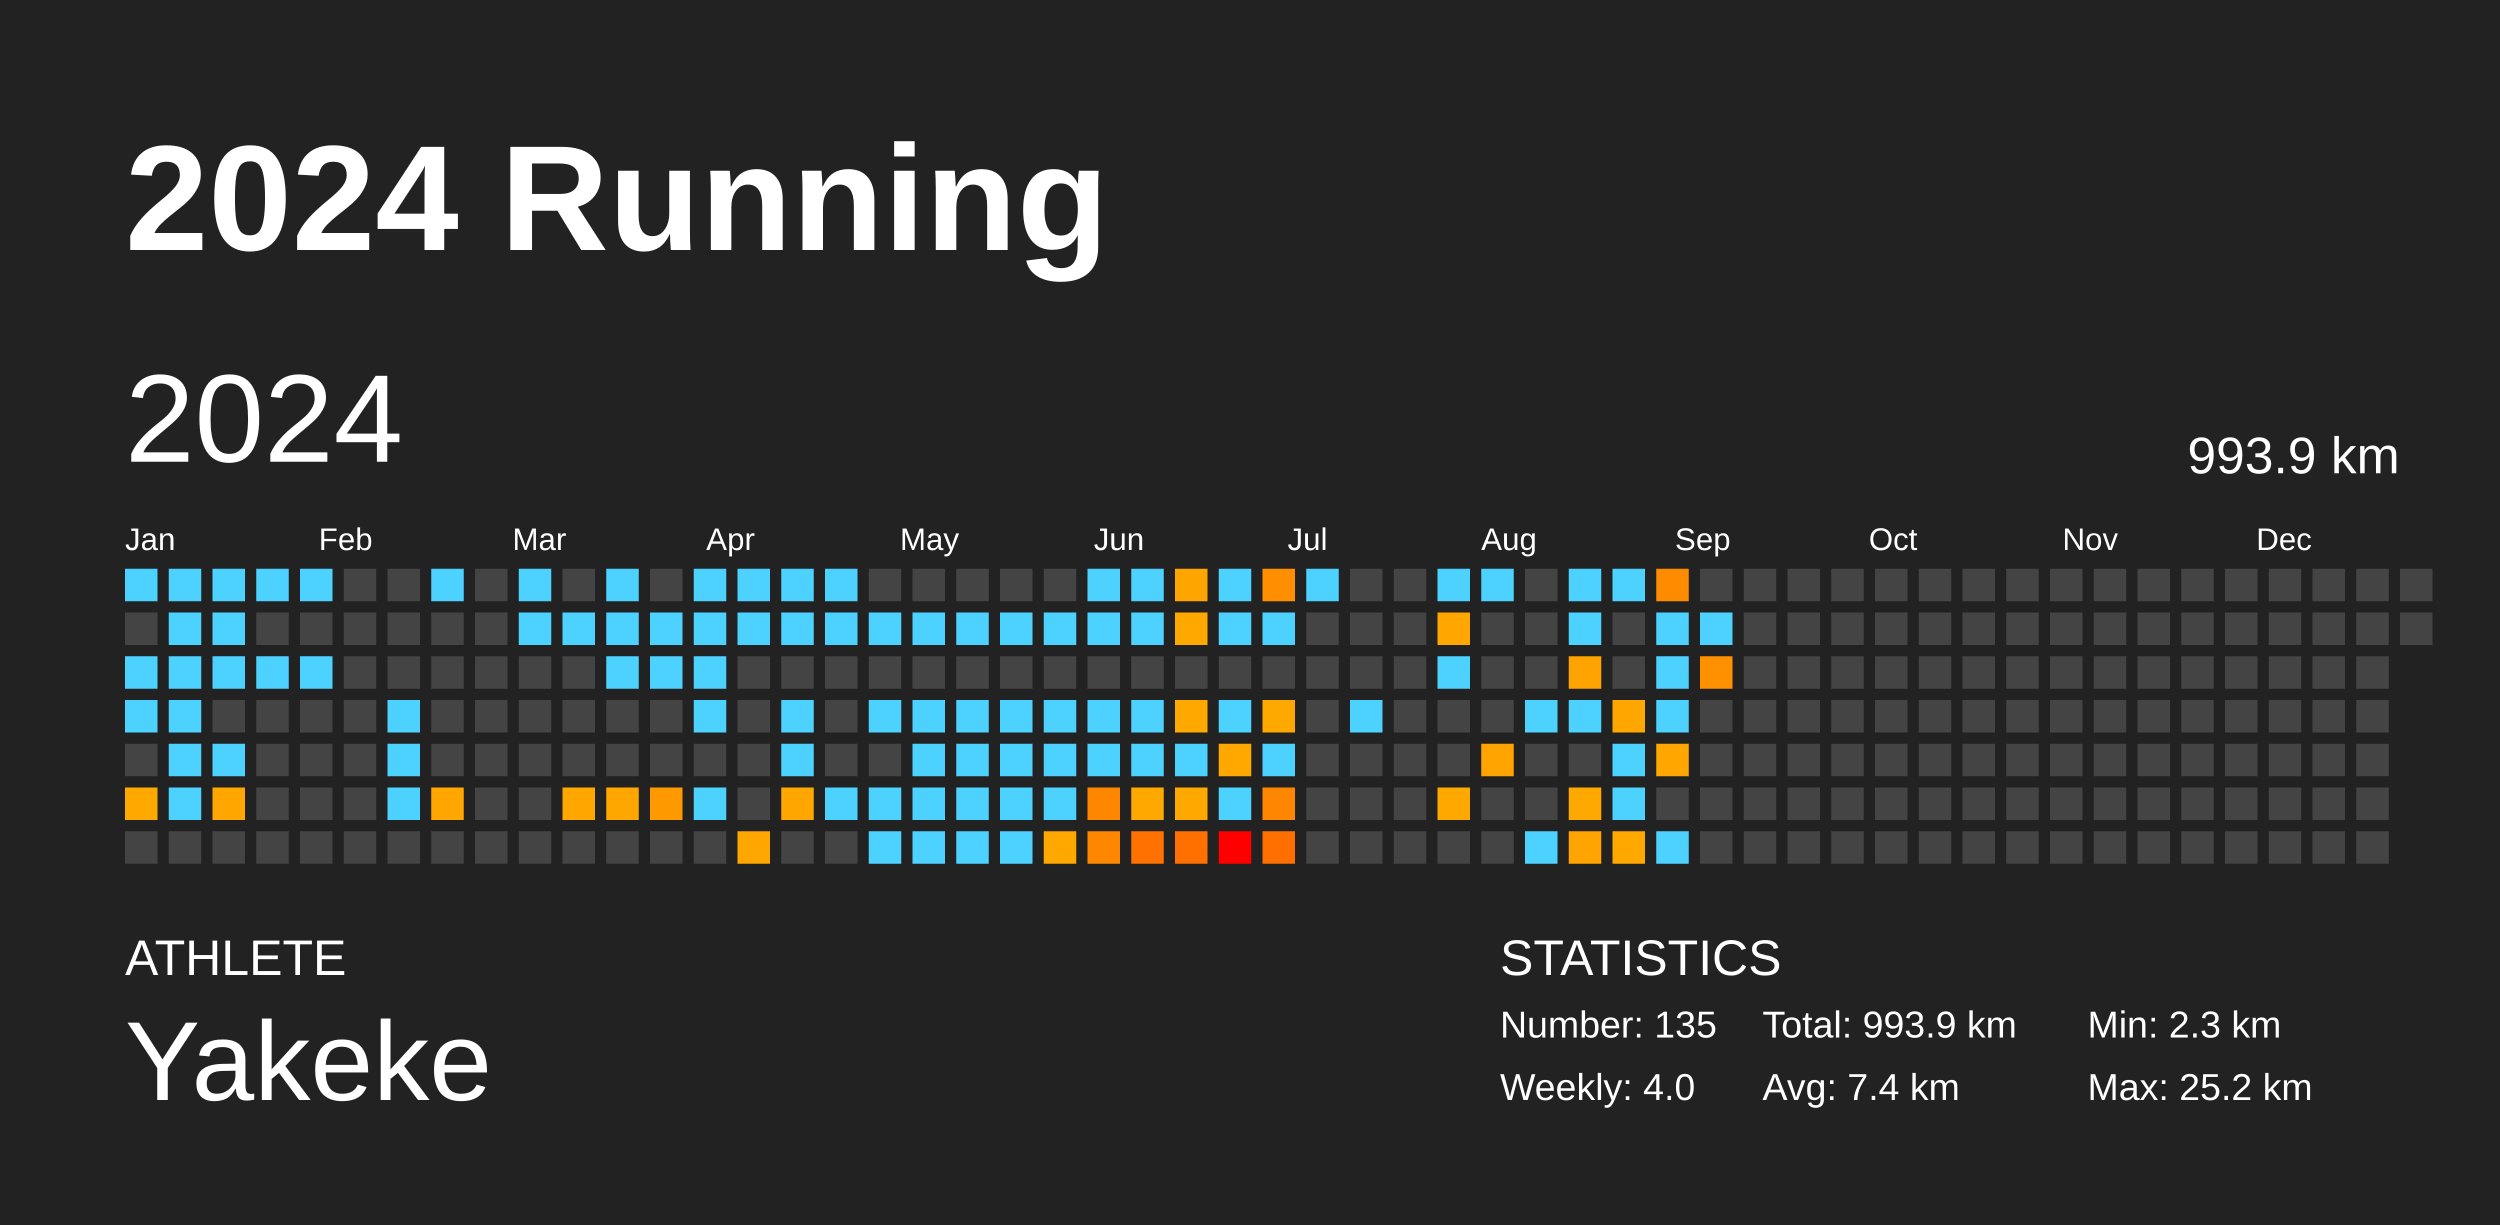
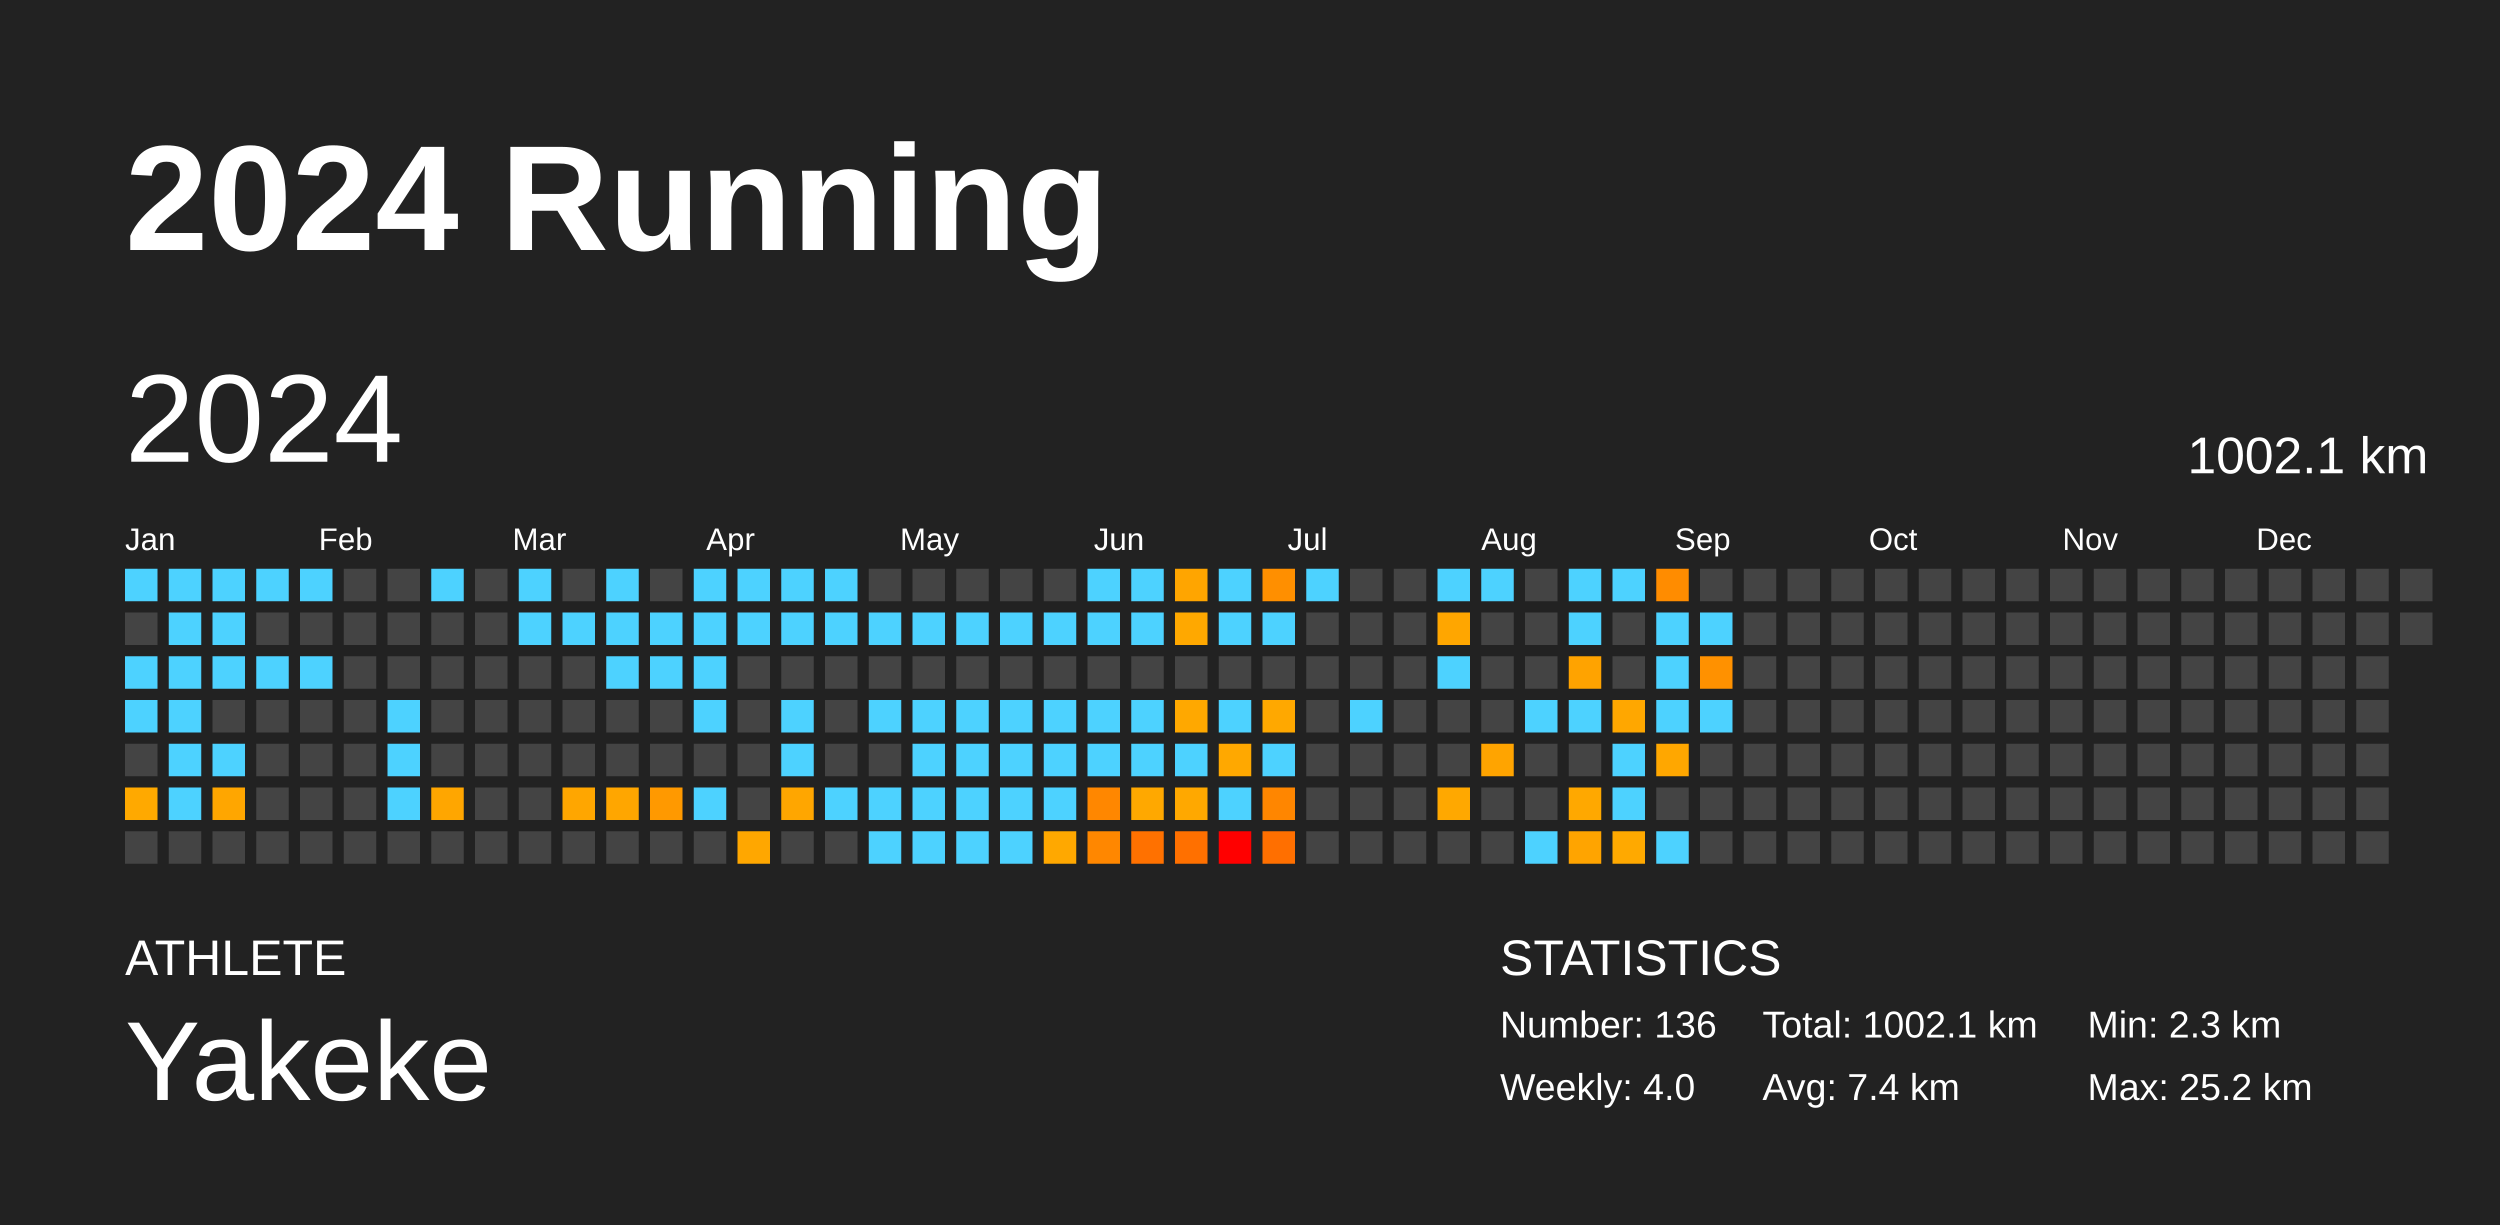
<svg xmlns="http://www.w3.org/2000/svg" baseProfile="full" height="98mm" version="1.1" viewBox="0,0,200,98" width="200mm">
  <defs />
  <rect fill="#222222" height="98" width="200" x="0" y="0" />
  <text fill="#FFFFFF" style="font-size:12px; font-family:Arial; font-weight:bold;" x="10" y="20">2024 Running</text>
  <text fill="#FFFFFF" style="font-size:4px; font-family:Arial" x="10" y="78">ATHLETE</text>
  <text fill="#FFFFFF" style="font-size:9px; font-family:Arial" x="10" y="88">Yakeke</text>
  <text fill="#FFFFFF" style="font-size:4px; font-family:Arial" x="120" y="78">STATISTICS</text>
-   <text fill="#FFFFFF" style="font-size:3px; font-family:Arial" x="120" y="83">Number: 135</text>
+   <text fill="#FFFFFF" style="font-size:3px; font-family:Arial" x="120" y="83">Number: 136</text>
  <text fill="#FFFFFF" style="font-size:3px; font-family:Arial" x="120" y="88">Weekly: 4.0</text>
-   <text fill="#FFFFFF" style="font-size:3px; font-family:Arial" x="141" y="83">Total: 993.9 km</text>
+   <text fill="#FFFFFF" style="font-size:3px; font-family:Arial" x="141" y="83">Total: 1002.1 km</text>
  <text fill="#FFFFFF" style="font-size:3px; font-family:Arial" x="141" y="88">Avg: 7.4 km</text>
  <text fill="#FFFFFF" style="font-size:3px; font-family:Arial" x="167" y="83">Min: 2.3 km</text>
  <text fill="#FFFFFF" style="font-size:3px; font-family:Arial" x="167" y="88">Max: 25.2 km</text>
  <text dominant-baseline="hanging" fill="#FFFFFF" style="font-size:10.0px; font-family:Arial;" x="10" y="30">2024</text>
-   <text dominant-baseline="hanging" fill="#FFFFFF" style="font-size:4.125px; font-family:Arial;" x="175" y="35">993.9 km</text>
+   <text dominant-baseline="hanging" fill="#FFFFFF" style="font-size:4.125px; font-family:Arial;" x="175" y="35">1002.1 km</text>
  <text fill="#FFFFFF" style="font-size:2.5px; font-family:Arial" x="10.0" y="44">Jan</text>
  <text fill="#FFFFFF" style="font-size:2.5px; font-family:Arial" x="25.5" y="44">Feb</text>
  <text fill="#FFFFFF" style="font-size:2.5px; font-family:Arial" x="41.0" y="44">Mar</text>
  <text fill="#FFFFFF" style="font-size:2.5px; font-family:Arial" x="56.5" y="44">Apr</text>
  <text fill="#FFFFFF" style="font-size:2.5px; font-family:Arial" x="72.0" y="44">May</text>
  <text fill="#FFFFFF" style="font-size:2.5px; font-family:Arial" x="87.5" y="44">Jun</text>
  <text fill="#FFFFFF" style="font-size:2.5px; font-family:Arial" x="103.0" y="44">Jul</text>
  <text fill="#FFFFFF" style="font-size:2.5px; font-family:Arial" x="118.5" y="44">Aug</text>
  <text fill="#FFFFFF" style="font-size:2.5px; font-family:Arial" x="134.0" y="44">Sep</text>
  <text fill="#FFFFFF" style="font-size:2.5px; font-family:Arial" x="149.5" y="44">Oct</text>
  <text fill="#FFFFFF" style="font-size:2.5px; font-family:Arial" x="165.0" y="44">Nov</text>
  <text fill="#FFFFFF" style="font-size:2.5px; font-family:Arial" x="180.5" y="44">Dec</text>
  <rect fill="#4dd2ff" height="2.6" width="2.6" x="10.0" y="45.5" />
  <rect fill="#444444" height="2.6" width="2.6" x="10.0" y="49.0" />
  <rect fill="#4dd2ff" height="2.6" width="2.6" x="10.0" y="52.5" />
  <rect fill="#4dd2ff" height="2.6" width="2.6" x="10.0" y="56.0" />
  <rect fill="#444444" height="2.6" width="2.6" x="10.0" y="59.5" />
  <rect fill="#ffa900" height="2.6" width="2.6" x="10.0" y="63.0" />
  <rect fill="#444444" height="2.6" width="2.6" x="10.0" y="66.5" />
  <rect fill="#4dd2ff" height="2.6" width="2.6" x="13.5" y="45.5" />
  <rect fill="#4dd2ff" height="2.6" width="2.6" x="13.5" y="49.0" />
  <rect fill="#4dd2ff" height="2.6" width="2.6" x="13.5" y="52.5" />
  <rect fill="#4dd2ff" height="2.6" width="2.6" x="13.5" y="56.0" />
  <rect fill="#4dd2ff" height="2.6" width="2.6" x="13.5" y="59.5" />
  <rect fill="#4dd2ff" height="2.6" width="2.6" x="13.5" y="63.0" />
  <rect fill="#444444" height="2.6" width="2.6" x="13.5" y="66.5" />
  <rect fill="#4dd2ff" height="2.6" width="2.6" x="17.0" y="45.5" />
  <rect fill="#4dd2ff" height="2.6" width="2.6" x="17.0" y="49.0" />
  <rect fill="#4dd2ff" height="2.6" width="2.6" x="17.0" y="52.5" />
  <rect fill="#444444" height="2.6" width="2.6" x="17.0" y="56.0" />
  <rect fill="#4dd2ff" height="2.6" width="2.6" x="17.0" y="59.5" />
  <rect fill="#ffa600" height="2.6" width="2.6" x="17.0" y="63.0" />
  <rect fill="#444444" height="2.6" width="2.6" x="17.0" y="66.5" />
  <rect fill="#4dd2ff" height="2.6" width="2.6" x="20.5" y="45.5" />
  <rect fill="#444444" height="2.6" width="2.6" x="20.5" y="49.0" />
  <rect fill="#4dd2ff" height="2.6" width="2.6" x="20.5" y="52.5" />
  <rect fill="#444444" height="2.6" width="2.6" x="20.5" y="56.0" />
  <rect fill="#444444" height="2.6" width="2.6" x="20.5" y="59.5" />
  <rect fill="#444444" height="2.6" width="2.6" x="20.5" y="63.0" />
  <rect fill="#444444" height="2.6" width="2.6" x="20.5" y="66.5" />
  <rect fill="#4dd2ff" height="2.6" width="2.6" x="24.0" y="45.5" />
  <rect fill="#444444" height="2.6" width="2.6" x="24.0" y="49.0" />
  <rect fill="#4dd2ff" height="2.6" width="2.6" x="24.0" y="52.5" />
  <rect fill="#444444" height="2.6" width="2.6" x="24.0" y="56.0" />
  <rect fill="#444444" height="2.6" width="2.6" x="24.0" y="59.5" />
  <rect fill="#444444" height="2.6" width="2.6" x="24.0" y="63.0" />
  <rect fill="#444444" height="2.6" width="2.6" x="24.0" y="66.5" />
  <rect fill="#444444" height="2.6" width="2.6" x="27.5" y="45.5" />
  <rect fill="#444444" height="2.6" width="2.6" x="27.5" y="49.0" />
  <rect fill="#444444" height="2.6" width="2.6" x="27.5" y="52.5" />
  <rect fill="#444444" height="2.6" width="2.6" x="27.5" y="56.0" />
  <rect fill="#444444" height="2.6" width="2.6" x="27.5" y="59.5" />
  <rect fill="#444444" height="2.6" width="2.6" x="27.5" y="63.0" />
  <rect fill="#444444" height="2.6" width="2.6" x="27.5" y="66.5" />
  <rect fill="#444444" height="2.6" width="2.6" x="31.0" y="45.5" />
  <rect fill="#444444" height="2.6" width="2.6" x="31.0" y="49.0" />
  <rect fill="#444444" height="2.6" width="2.6" x="31.0" y="52.5" />
  <rect fill="#4dd2ff" height="2.6" width="2.6" x="31.0" y="56.0" />
  <rect fill="#4dd2ff" height="2.6" width="2.6" x="31.0" y="59.5" />
  <rect fill="#4dd2ff" height="2.6" width="2.6" x="31.0" y="63.0" />
  <rect fill="#444444" height="2.6" width="2.6" x="31.0" y="66.5" />
  <rect fill="#4dd2ff" height="2.6" width="2.6" x="34.5" y="45.5" />
  <rect fill="#444444" height="2.6" width="2.6" x="34.5" y="49.0" />
  <rect fill="#444444" height="2.6" width="2.6" x="34.5" y="52.5" />
  <rect fill="#444444" height="2.6" width="2.6" x="34.5" y="56.0" />
  <rect fill="#444444" height="2.6" width="2.6" x="34.5" y="59.5" />
  <rect fill="#ffa600" height="2.6" width="2.6" x="34.5" y="63.0" />
  <rect fill="#444444" height="2.6" width="2.6" x="34.5" y="66.5" />
  <rect fill="#444444" height="2.6" width="2.6" x="38.0" y="45.5" />
  <rect fill="#444444" height="2.6" width="2.6" x="38.0" y="49.0" />
  <rect fill="#444444" height="2.6" width="2.6" x="38.0" y="52.5" />
  <rect fill="#444444" height="2.6" width="2.6" x="38.0" y="56.0" />
  <rect fill="#444444" height="2.6" width="2.6" x="38.0" y="59.5" />
  <rect fill="#444444" height="2.6" width="2.6" x="38.0" y="63.0" />
  <rect fill="#444444" height="2.6" width="2.6" x="38.0" y="66.5" />
  <rect fill="#4dd2ff" height="2.6" width="2.6" x="41.5" y="45.5" />
  <rect fill="#4dd2ff" height="2.6" width="2.6" x="41.5" y="49.0" />
  <rect fill="#444444" height="2.6" width="2.6" x="41.5" y="52.5" />
  <rect fill="#444444" height="2.6" width="2.6" x="41.5" y="56.0" />
  <rect fill="#444444" height="2.6" width="2.6" x="41.5" y="59.5" />
  <rect fill="#444444" height="2.6" width="2.6" x="41.5" y="63.0" />
  <rect fill="#444444" height="2.6" width="2.6" x="41.5" y="66.5" />
  <rect fill="#444444" height="2.6" width="2.6" x="45.0" y="45.5" />
  <rect fill="#4dd2ff" height="2.6" width="2.6" x="45.0" y="49.0" />
  <rect fill="#444444" height="2.6" width="2.6" x="45.0" y="52.5" />
  <rect fill="#444444" height="2.6" width="2.6" x="45.0" y="56.0" />
  <rect fill="#444444" height="2.6" width="2.6" x="45.0" y="59.5" />
  <rect fill="#ffa600" height="2.6" width="2.6" x="45.0" y="63.0" />
  <rect fill="#444444" height="2.6" width="2.6" x="45.0" y="66.5" />
  <rect fill="#4dd2ff" height="2.6" width="2.6" x="48.5" y="45.5" />
  <rect fill="#4dd2ff" height="2.6" width="2.6" x="48.5" y="49.0" />
  <rect fill="#4dd2ff" height="2.6" width="2.6" x="48.5" y="52.5" />
  <rect fill="#444444" height="2.6" width="2.6" x="48.5" y="56.0" />
  <rect fill="#444444" height="2.6" width="2.6" x="48.5" y="59.5" />
  <rect fill="#ffa600" height="2.6" width="2.6" x="48.5" y="63.0" />
  <rect fill="#444444" height="2.6" width="2.6" x="48.5" y="66.5" />
  <rect fill="#444444" height="2.6" width="2.6" x="52.0" y="45.5" />
  <rect fill="#4dd2ff" height="2.6" width="2.6" x="52.0" y="49.0" />
  <rect fill="#4dd2ff" height="2.6" width="2.6" x="52.0" y="52.5" />
  <rect fill="#444444" height="2.6" width="2.6" x="52.0" y="56.0" />
  <rect fill="#444444" height="2.6" width="2.6" x="52.0" y="59.5" />
  <rect fill="#ff9900" height="2.6" width="2.6" x="52.0" y="63.0" />
  <rect fill="#444444" height="2.6" width="2.6" x="52.0" y="66.5" />
  <rect fill="#4dd2ff" height="2.6" width="2.6" x="55.5" y="45.5" />
  <rect fill="#4dd2ff" height="2.6" width="2.6" x="55.5" y="49.0" />
  <rect fill="#4dd2ff" height="2.6" width="2.6" x="55.5" y="52.5" />
  <rect fill="#4dd2ff" height="2.6" width="2.6" x="55.5" y="56.0" />
  <rect fill="#444444" height="2.6" width="2.6" x="55.5" y="59.5" />
  <rect fill="#4dd2ff" height="2.6" width="2.6" x="55.5" y="63.0" />
  <rect fill="#444444" height="2.6" width="2.6" x="55.5" y="66.5" />
  <rect fill="#4dd2ff" height="2.6" width="2.6" x="59.0" y="45.5" />
  <rect fill="#4dd2ff" height="2.6" width="2.6" x="59.0" y="49.0" />
  <rect fill="#444444" height="2.6" width="2.6" x="59.0" y="52.5" />
  <rect fill="#444444" height="2.6" width="2.6" x="59.0" y="56.0" />
  <rect fill="#444444" height="2.6" width="2.6" x="59.0" y="59.5" />
  <rect fill="#444444" height="2.6" width="2.6" x="59.0" y="63.0" />
  <rect fill="#ffa700" height="2.6" width="2.6" x="59.0" y="66.5" />
  <rect fill="#4dd2ff" height="2.6" width="2.6" x="62.5" y="45.5" />
  <rect fill="#4dd2ff" height="2.6" width="2.6" x="62.5" y="49.0" />
  <rect fill="#444444" height="2.6" width="2.6" x="62.5" y="52.5" />
  <rect fill="#4dd2ff" height="2.6" width="2.6" x="62.5" y="56.0" />
  <rect fill="#4dd2ff" height="2.6" width="2.6" x="62.5" y="59.5" />
  <rect fill="#ffa600" height="2.6" width="2.6" x="62.5" y="63.0" />
  <rect fill="#444444" height="2.6" width="2.6" x="62.5" y="66.5" />
  <rect fill="#4dd2ff" height="2.6" width="2.6" x="66.0" y="45.5" />
  <rect fill="#4dd2ff" height="2.6" width="2.6" x="66.0" y="49.0" />
  <rect fill="#444444" height="2.6" width="2.6" x="66.0" y="52.5" />
  <rect fill="#444444" height="2.6" width="2.6" x="66.0" y="56.0" />
  <rect fill="#444444" height="2.6" width="2.6" x="66.0" y="59.5" />
  <rect fill="#4dd2ff" height="2.6" width="2.6" x="66.0" y="63.0" />
  <rect fill="#444444" height="2.6" width="2.6" x="66.0" y="66.5" />
  <rect fill="#444444" height="2.6" width="2.6" x="69.5" y="45.5" />
  <rect fill="#4dd2ff" height="2.6" width="2.6" x="69.5" y="49.0" />
  <rect fill="#444444" height="2.6" width="2.6" x="69.5" y="52.5" />
  <rect fill="#4dd2ff" height="2.6" width="2.6" x="69.5" y="56.0" />
  <rect fill="#444444" height="2.6" width="2.6" x="69.5" y="59.5" />
  <rect fill="#4dd2ff" height="2.6" width="2.6" x="69.5" y="63.0" />
  <rect fill="#4dd2ff" height="2.6" width="2.6" x="69.5" y="66.5" />
  <rect fill="#444444" height="2.6" width="2.6" x="73.0" y="45.5" />
  <rect fill="#4dd2ff" height="2.6" width="2.6" x="73.0" y="49.0" />
  <rect fill="#444444" height="2.6" width="2.6" x="73.0" y="52.5" />
  <rect fill="#4dd2ff" height="2.6" width="2.6" x="73.0" y="56.0" />
  <rect fill="#4dd2ff" height="2.6" width="2.6" x="73.0" y="59.5" />
  <rect fill="#4dd2ff" height="2.6" width="2.6" x="73.0" y="63.0" />
  <rect fill="#4dd2ff" height="2.6" width="2.6" x="73.0" y="66.5" />
  <rect fill="#444444" height="2.6" width="2.6" x="76.5" y="45.5" />
  <rect fill="#4dd2ff" height="2.6" width="2.6" x="76.5" y="49.0" />
  <rect fill="#444444" height="2.6" width="2.6" x="76.5" y="52.5" />
  <rect fill="#4dd2ff" height="2.6" width="2.6" x="76.5" y="56.0" />
  <rect fill="#4dd2ff" height="2.6" width="2.6" x="76.5" y="59.5" />
  <rect fill="#4dd2ff" height="2.6" width="2.6" x="76.5" y="63.0" />
  <rect fill="#4dd2ff" height="2.6" width="2.6" x="76.5" y="66.5" />
  <rect fill="#444444" height="2.6" width="2.6" x="80.0" y="45.5" />
  <rect fill="#4dd2ff" height="2.6" width="2.6" x="80.0" y="49.0" />
  <rect fill="#444444" height="2.6" width="2.6" x="80.0" y="52.5" />
  <rect fill="#4dd2ff" height="2.6" width="2.6" x="80.0" y="56.0" />
  <rect fill="#4dd2ff" height="2.6" width="2.6" x="80.0" y="59.5" />
  <rect fill="#4dd2ff" height="2.6" width="2.6" x="80.0" y="63.0" />
  <rect fill="#4dd2ff" height="2.6" width="2.6" x="80.0" y="66.5" />
  <rect fill="#444444" height="2.6" width="2.6" x="83.5" y="45.5" />
  <rect fill="#4dd2ff" height="2.6" width="2.6" x="83.5" y="49.0" />
  <rect fill="#444444" height="2.6" width="2.6" x="83.5" y="52.5" />
  <rect fill="#4dd2ff" height="2.6" width="2.6" x="83.5" y="56.0" />
  <rect fill="#4dd2ff" height="2.6" width="2.6" x="83.5" y="59.5" />
  <rect fill="#4dd2ff" height="2.6" width="2.6" x="83.5" y="63.0" />
  <rect fill="#ffa800" height="2.6" width="2.6" x="83.5" y="66.5" />
  <rect fill="#4dd2ff" height="2.6" width="2.6" x="87.0" y="45.5" />
  <rect fill="#4dd2ff" height="2.6" width="2.6" x="87.0" y="49.0" />
  <rect fill="#444444" height="2.6" width="2.6" x="87.0" y="52.5" />
  <rect fill="#4dd2ff" height="2.6" width="2.6" x="87.0" y="56.0" />
  <rect fill="#4dd2ff" height="2.6" width="2.6" x="87.0" y="59.5" />
  <rect fill="#ff8700" height="2.6" width="2.6" x="87.0" y="63.0" />
  <rect fill="#ff8700" height="2.6" width="2.6" x="87.0" y="66.5" />
  <rect fill="#4dd2ff" height="2.6" width="2.6" x="90.5" y="45.5" />
  <rect fill="#4dd2ff" height="2.6" width="2.6" x="90.5" y="49.0" />
  <rect fill="#444444" height="2.6" width="2.6" x="90.5" y="52.5" />
  <rect fill="#4dd2ff" height="2.6" width="2.6" x="90.5" y="56.0" />
  <rect fill="#4dd2ff" height="2.6" width="2.6" x="90.5" y="59.5" />
  <rect fill="#ffa800" height="2.6" width="2.6" x="90.5" y="63.0" />
  <rect fill="#ff7100" height="2.6" width="2.6" x="90.5" y="66.5" />
  <rect fill="#ffa500" height="2.6" width="2.6" x="94.0" y="45.5" />
  <rect fill="#ffa800" height="2.6" width="2.6" x="94.0" y="49.0" />
  <rect fill="#444444" height="2.6" width="2.6" x="94.0" y="52.5" />
  <rect fill="#ffa800" height="2.6" width="2.6" x="94.0" y="56.0" />
  <rect fill="#4dd2ff" height="2.6" width="2.6" x="94.0" y="59.5" />
  <rect fill="#ffa800" height="2.6" width="2.6" x="94.0" y="63.0" />
  <rect fill="#ff7000" height="2.6" width="2.6" x="94.0" y="66.5" />
  <rect fill="#4dd2ff" height="2.6" width="2.6" x="97.5" y="45.5" />
  <rect fill="#4dd2ff" height="2.6" width="2.6" x="97.5" y="49.0" />
  <rect fill="#444444" height="2.6" width="2.6" x="97.5" y="52.5" />
  <rect fill="#4dd2ff" height="2.6" width="2.6" x="97.5" y="56.0" />
  <rect fill="#ffa800" height="2.6" width="2.6" x="97.5" y="59.5" />
  <rect fill="#4dd2ff" height="2.6" width="2.6" x="97.5" y="63.0" />
  <rect fill="red" height="2.6" width="2.6" x="97.5" y="66.5" />
  <rect fill="#ff8f00" height="2.6" width="2.6" x="101.0" y="45.5" />
  <rect fill="#4dd2ff" height="2.6" width="2.6" x="101.0" y="49.0" />
  <rect fill="#444444" height="2.6" width="2.6" x="101.0" y="52.5" />
  <rect fill="#ffa800" height="2.6" width="2.6" x="101.0" y="56.0" />
  <rect fill="#4dd2ff" height="2.6" width="2.6" x="101.0" y="59.5" />
  <rect fill="#ff8600" height="2.6" width="2.6" x="101.0" y="63.0" />
  <rect fill="#ff6f00" height="2.6" width="2.6" x="101.0" y="66.5" />
  <rect fill="#4dd2ff" height="2.6" width="2.6" x="104.5" y="45.5" />
  <rect fill="#444444" height="2.6" width="2.6" x="104.5" y="49.0" />
  <rect fill="#444444" height="2.6" width="2.6" x="104.5" y="52.5" />
  <rect fill="#444444" height="2.6" width="2.6" x="104.5" y="56.0" />
  <rect fill="#444444" height="2.6" width="2.6" x="104.5" y="59.5" />
  <rect fill="#444444" height="2.6" width="2.6" x="104.5" y="63.0" />
  <rect fill="#444444" height="2.6" width="2.6" x="104.5" y="66.5" />
  <rect fill="#444444" height="2.6" width="2.6" x="108.0" y="45.5" />
  <rect fill="#444444" height="2.6" width="2.6" x="108.0" y="49.0" />
  <rect fill="#444444" height="2.6" width="2.6" x="108.0" y="52.5" />
  <rect fill="#4dd2ff" height="2.6" width="2.6" x="108.0" y="56.0" />
  <rect fill="#444444" height="2.6" width="2.6" x="108.0" y="59.5" />
  <rect fill="#444444" height="2.6" width="2.6" x="108.0" y="63.0" />
  <rect fill="#444444" height="2.6" width="2.6" x="108.0" y="66.5" />
  <rect fill="#444444" height="2.6" width="2.6" x="111.5" y="45.5" />
  <rect fill="#444444" height="2.6" width="2.6" x="111.5" y="49.0" />
  <rect fill="#444444" height="2.6" width="2.6" x="111.5" y="52.5" />
  <rect fill="#444444" height="2.6" width="2.6" x="111.5" y="56.0" />
  <rect fill="#444444" height="2.6" width="2.6" x="111.5" y="59.5" />
  <rect fill="#444444" height="2.6" width="2.6" x="111.5" y="63.0" />
  <rect fill="#444444" height="2.6" width="2.6" x="111.5" y="66.5" />
  <rect fill="#4dd2ff" height="2.6" width="2.6" x="115.0" y="45.5" />
  <rect fill="#ffa600" height="2.6" width="2.6" x="115.0" y="49.0" />
  <rect fill="#4dd2ff" height="2.6" width="2.6" x="115.0" y="52.5" />
  <rect fill="#444444" height="2.6" width="2.6" x="115.0" y="56.0" />
  <rect fill="#444444" height="2.6" width="2.6" x="115.0" y="59.5" />
  <rect fill="#ffa800" height="2.6" width="2.6" x="115.0" y="63.0" />
  <rect fill="#444444" height="2.6" width="2.6" x="115.0" y="66.5" />
  <rect fill="#4dd2ff" height="2.6" width="2.6" x="118.5" y="45.5" />
  <rect fill="#444444" height="2.6" width="2.6" x="118.5" y="49.0" />
  <rect fill="#444444" height="2.6" width="2.6" x="118.5" y="52.5" />
  <rect fill="#444444" height="2.6" width="2.6" x="118.5" y="56.0" />
  <rect fill="#ffa400" height="2.6" width="2.6" x="118.5" y="59.5" />
  <rect fill="#444444" height="2.6" width="2.6" x="118.5" y="63.0" />
  <rect fill="#444444" height="2.6" width="2.6" x="118.5" y="66.5" />
  <rect fill="#444444" height="2.6" width="2.6" x="122.0" y="45.5" />
  <rect fill="#444444" height="2.6" width="2.6" x="122.0" y="49.0" />
  <rect fill="#444444" height="2.6" width="2.6" x="122.0" y="52.5" />
  <rect fill="#4dd2ff" height="2.6" width="2.6" x="122.0" y="56.0" />
  <rect fill="#444444" height="2.6" width="2.6" x="122.0" y="59.5" />
  <rect fill="#444444" height="2.6" width="2.6" x="122.0" y="63.0" />
  <rect fill="#4dd2ff" height="2.6" width="2.6" x="122.0" y="66.5" />
  <rect fill="#4dd2ff" height="2.6" width="2.6" x="125.5" y="45.5" />
  <rect fill="#4dd2ff" height="2.6" width="2.6" x="125.5" y="49.0" />
  <rect fill="#ffa300" height="2.6" width="2.6" x="125.5" y="52.5" />
  <rect fill="#4dd2ff" height="2.6" width="2.6" x="125.5" y="56.0" />
  <rect fill="#444444" height="2.6" width="2.6" x="125.5" y="59.5" />
  <rect fill="#ffa800" height="2.6" width="2.6" x="125.5" y="63.0" />
  <rect fill="#ffa400" height="2.6" width="2.6" x="125.5" y="66.5" />
  <rect fill="#4dd2ff" height="2.6" width="2.6" x="129.0" y="45.5" />
  <rect fill="#444444" height="2.6" width="2.6" x="129.0" y="49.0" />
  <rect fill="#444444" height="2.6" width="2.6" x="129.0" y="52.5" />
  <rect fill="#ffa700" height="2.6" width="2.6" x="129.0" y="56.0" />
  <rect fill="#4dd2ff" height="2.6" width="2.6" x="129.0" y="59.5" />
  <rect fill="#4dd2ff" height="2.6" width="2.6" x="129.0" y="63.0" />
  <rect fill="#ffa900" height="2.6" width="2.6" x="129.0" y="66.5" />
  <rect fill="#ff8c00" height="2.6" width="2.6" x="132.5" y="45.5" />
  <rect fill="#4dd2ff" height="2.6" width="2.6" x="132.5" y="49.0" />
  <rect fill="#4dd2ff" height="2.6" width="2.6" x="132.5" y="52.5" />
  <rect fill="#4dd2ff" height="2.6" width="2.6" x="132.5" y="56.0" />
  <rect fill="#ffa700" height="2.6" width="2.6" x="132.5" y="59.5" />
  <rect fill="#444444" height="2.6" width="2.6" x="132.5" y="63.0" />
  <rect fill="#4dd2ff" height="2.6" width="2.6" x="132.5" y="66.5" />
  <rect fill="#444444" height="2.6" width="2.6" x="136.0" y="45.5" />
  <rect fill="#4dd2ff" height="2.6" width="2.6" x="136.0" y="49.0" />
  <rect fill="#ff9100" height="2.6" width="2.6" x="136.0" y="52.5" />
-   <rect fill="#444444" height="2.6" width="2.6" x="136.0" y="56.0" />
+   <rect fill="#4dd2ff" height="2.6" width="2.6" x="136.0" y="56.0" />
  <rect fill="#444444" height="2.6" width="2.6" x="136.0" y="59.5" />
  <rect fill="#444444" height="2.6" width="2.6" x="136.0" y="63.0" />
  <rect fill="#444444" height="2.6" width="2.6" x="136.0" y="66.5" />
  <rect fill="#444444" height="2.6" width="2.6" x="139.5" y="45.5" />
  <rect fill="#444444" height="2.6" width="2.6" x="139.5" y="49.0" />
  <rect fill="#444444" height="2.6" width="2.6" x="139.5" y="52.5" />
  <rect fill="#444444" height="2.6" width="2.6" x="139.5" y="56.0" />
  <rect fill="#444444" height="2.6" width="2.6" x="139.5" y="59.5" />
  <rect fill="#444444" height="2.6" width="2.6" x="139.5" y="63.0" />
  <rect fill="#444444" height="2.6" width="2.6" x="139.5" y="66.5" />
  <rect fill="#444444" height="2.6" width="2.6" x="143.0" y="45.5" />
  <rect fill="#444444" height="2.6" width="2.6" x="143.0" y="49.0" />
  <rect fill="#444444" height="2.6" width="2.6" x="143.0" y="52.5" />
  <rect fill="#444444" height="2.6" width="2.6" x="143.0" y="56.0" />
  <rect fill="#444444" height="2.6" width="2.6" x="143.0" y="59.5" />
  <rect fill="#444444" height="2.6" width="2.6" x="143.0" y="63.0" />
  <rect fill="#444444" height="2.6" width="2.6" x="143.0" y="66.5" />
  <rect fill="#444444" height="2.6" width="2.6" x="146.5" y="45.5" />
  <rect fill="#444444" height="2.6" width="2.6" x="146.5" y="49.0" />
  <rect fill="#444444" height="2.6" width="2.6" x="146.5" y="52.5" />
  <rect fill="#444444" height="2.6" width="2.6" x="146.5" y="56.0" />
  <rect fill="#444444" height="2.6" width="2.6" x="146.5" y="59.5" />
  <rect fill="#444444" height="2.6" width="2.6" x="146.5" y="63.0" />
  <rect fill="#444444" height="2.6" width="2.6" x="146.5" y="66.5" />
  <rect fill="#444444" height="2.6" width="2.6" x="150.0" y="45.5" />
  <rect fill="#444444" height="2.6" width="2.6" x="150.0" y="49.0" />
  <rect fill="#444444" height="2.6" width="2.6" x="150.0" y="52.5" />
  <rect fill="#444444" height="2.6" width="2.6" x="150.0" y="56.0" />
  <rect fill="#444444" height="2.6" width="2.6" x="150.0" y="59.5" />
  <rect fill="#444444" height="2.6" width="2.6" x="150.0" y="63.0" />
  <rect fill="#444444" height="2.6" width="2.6" x="150.0" y="66.5" />
  <rect fill="#444444" height="2.6" width="2.6" x="153.5" y="45.5" />
  <rect fill="#444444" height="2.6" width="2.6" x="153.5" y="49.0" />
  <rect fill="#444444" height="2.6" width="2.6" x="153.5" y="52.5" />
  <rect fill="#444444" height="2.6" width="2.6" x="153.5" y="56.0" />
  <rect fill="#444444" height="2.6" width="2.6" x="153.5" y="59.5" />
  <rect fill="#444444" height="2.6" width="2.6" x="153.5" y="63.0" />
  <rect fill="#444444" height="2.6" width="2.6" x="153.5" y="66.5" />
  <rect fill="#444444" height="2.6" width="2.6" x="157.0" y="45.5" />
  <rect fill="#444444" height="2.6" width="2.6" x="157.0" y="49.0" />
  <rect fill="#444444" height="2.6" width="2.6" x="157.0" y="52.5" />
  <rect fill="#444444" height="2.6" width="2.6" x="157.0" y="56.0" />
  <rect fill="#444444" height="2.6" width="2.6" x="157.0" y="59.5" />
  <rect fill="#444444" height="2.6" width="2.6" x="157.0" y="63.0" />
  <rect fill="#444444" height="2.6" width="2.6" x="157.0" y="66.5" />
  <rect fill="#444444" height="2.6" width="2.6" x="160.5" y="45.5" />
  <rect fill="#444444" height="2.6" width="2.6" x="160.5" y="49.0" />
  <rect fill="#444444" height="2.6" width="2.6" x="160.5" y="52.5" />
  <rect fill="#444444" height="2.6" width="2.6" x="160.5" y="56.0" />
  <rect fill="#444444" height="2.6" width="2.6" x="160.5" y="59.5" />
  <rect fill="#444444" height="2.6" width="2.6" x="160.5" y="63.0" />
  <rect fill="#444444" height="2.6" width="2.6" x="160.5" y="66.5" />
  <rect fill="#444444" height="2.6" width="2.6" x="164.0" y="45.5" />
  <rect fill="#444444" height="2.6" width="2.6" x="164.0" y="49.0" />
  <rect fill="#444444" height="2.6" width="2.6" x="164.0" y="52.5" />
  <rect fill="#444444" height="2.6" width="2.6" x="164.0" y="56.0" />
  <rect fill="#444444" height="2.6" width="2.6" x="164.0" y="59.5" />
  <rect fill="#444444" height="2.6" width="2.6" x="164.0" y="63.0" />
  <rect fill="#444444" height="2.6" width="2.6" x="164.0" y="66.5" />
  <rect fill="#444444" height="2.6" width="2.6" x="167.5" y="45.5" />
  <rect fill="#444444" height="2.6" width="2.6" x="167.5" y="49.0" />
  <rect fill="#444444" height="2.6" width="2.6" x="167.5" y="52.5" />
  <rect fill="#444444" height="2.6" width="2.6" x="167.5" y="56.0" />
  <rect fill="#444444" height="2.6" width="2.6" x="167.5" y="59.5" />
  <rect fill="#444444" height="2.6" width="2.6" x="167.5" y="63.0" />
  <rect fill="#444444" height="2.6" width="2.6" x="167.5" y="66.5" />
  <rect fill="#444444" height="2.6" width="2.6" x="171.0" y="45.5" />
  <rect fill="#444444" height="2.6" width="2.6" x="171.0" y="49.0" />
  <rect fill="#444444" height="2.6" width="2.6" x="171.0" y="52.5" />
  <rect fill="#444444" height="2.6" width="2.6" x="171.0" y="56.0" />
  <rect fill="#444444" height="2.6" width="2.6" x="171.0" y="59.5" />
  <rect fill="#444444" height="2.6" width="2.6" x="171.0" y="63.0" />
  <rect fill="#444444" height="2.6" width="2.6" x="171.0" y="66.5" />
  <rect fill="#444444" height="2.6" width="2.6" x="174.5" y="45.5" />
  <rect fill="#444444" height="2.6" width="2.6" x="174.5" y="49.0" />
  <rect fill="#444444" height="2.6" width="2.6" x="174.5" y="52.5" />
  <rect fill="#444444" height="2.6" width="2.6" x="174.5" y="56.0" />
  <rect fill="#444444" height="2.6" width="2.6" x="174.5" y="59.5" />
  <rect fill="#444444" height="2.6" width="2.6" x="174.5" y="63.0" />
  <rect fill="#444444" height="2.6" width="2.6" x="174.5" y="66.5" />
  <rect fill="#444444" height="2.6" width="2.6" x="178.0" y="45.5" />
  <rect fill="#444444" height="2.6" width="2.6" x="178.0" y="49.0" />
  <rect fill="#444444" height="2.6" width="2.6" x="178.0" y="52.5" />
  <rect fill="#444444" height="2.6" width="2.6" x="178.0" y="56.0" />
  <rect fill="#444444" height="2.6" width="2.6" x="178.0" y="59.5" />
  <rect fill="#444444" height="2.6" width="2.6" x="178.0" y="63.0" />
  <rect fill="#444444" height="2.6" width="2.6" x="178.0" y="66.5" />
  <rect fill="#444444" height="2.6" width="2.6" x="181.5" y="45.5" />
  <rect fill="#444444" height="2.6" width="2.6" x="181.5" y="49.0" />
  <rect fill="#444444" height="2.6" width="2.6" x="181.5" y="52.5" />
  <rect fill="#444444" height="2.6" width="2.6" x="181.5" y="56.0" />
  <rect fill="#444444" height="2.6" width="2.6" x="181.5" y="59.5" />
  <rect fill="#444444" height="2.6" width="2.6" x="181.5" y="63.0" />
  <rect fill="#444444" height="2.6" width="2.6" x="181.5" y="66.5" />
  <rect fill="#444444" height="2.6" width="2.6" x="185.0" y="45.5" />
  <rect fill="#444444" height="2.6" width="2.6" x="185.0" y="49.0" />
  <rect fill="#444444" height="2.6" width="2.6" x="185.0" y="52.5" />
  <rect fill="#444444" height="2.6" width="2.6" x="185.0" y="56.0" />
  <rect fill="#444444" height="2.6" width="2.6" x="185.0" y="59.5" />
  <rect fill="#444444" height="2.6" width="2.6" x="185.0" y="63.0" />
  <rect fill="#444444" height="2.6" width="2.6" x="185.0" y="66.5" />
  <rect fill="#444444" height="2.6" width="2.6" x="188.5" y="45.5" />
  <rect fill="#444444" height="2.6" width="2.6" x="188.5" y="49.0" />
  <rect fill="#444444" height="2.6" width="2.6" x="188.5" y="52.5" />
  <rect fill="#444444" height="2.6" width="2.6" x="188.5" y="56.0" />
  <rect fill="#444444" height="2.6" width="2.6" x="188.5" y="59.5" />
  <rect fill="#444444" height="2.6" width="2.6" x="188.5" y="63.0" />
  <rect fill="#444444" height="2.6" width="2.6" x="188.5" y="66.5" />
  <rect fill="#444444" height="2.6" width="2.6" x="192.0" y="45.5" />
  <rect fill="#444444" height="2.6" width="2.6" x="192.0" y="49.0" />
</svg>
